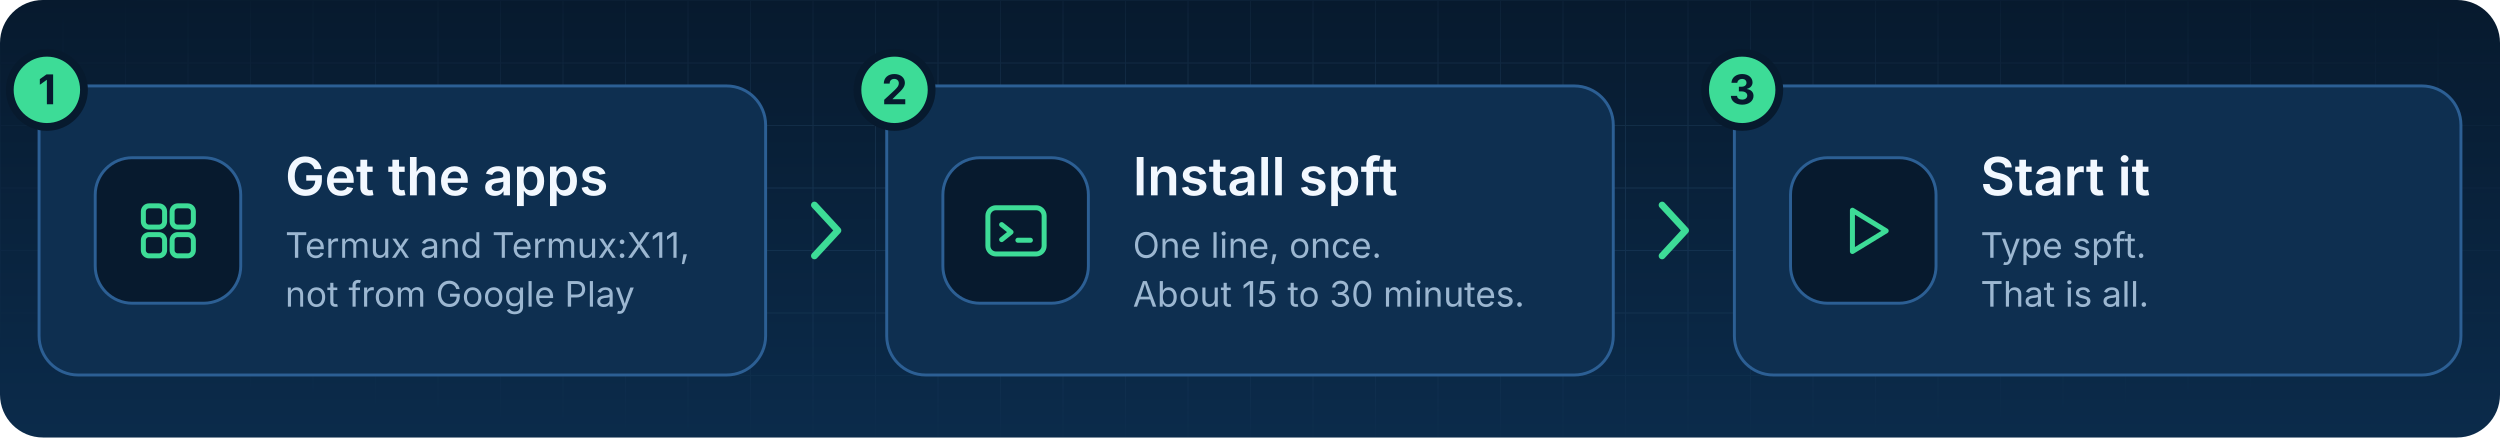
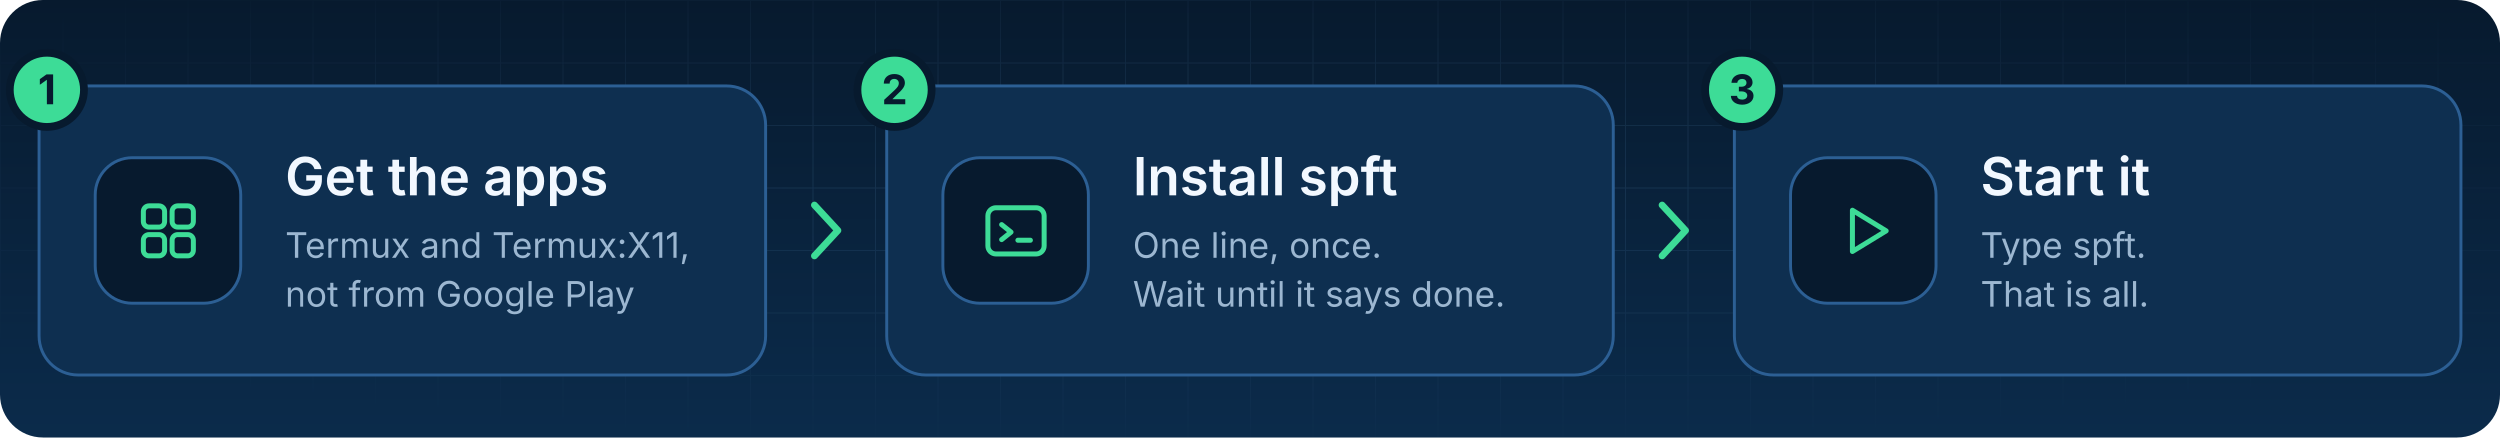
<svg xmlns="http://www.w3.org/2000/svg" width="1280" height="224" viewBox="0 0 1280 224" role="img" aria-labelledby="ttl">
  <defs>
    <pattern id="grid" width="32" height="32" patternUnits="userSpaceOnUse">
      <path d="M 32 0 H 0 V 32" fill="none" stroke="#6FA8DC" stroke-width="1" opacity=".16" />
    </pattern>
    <radialGradient id="fade" cx="50%" cy="42%" r="62%">
      <stop offset="0" stop-color="#fff" />
      <stop offset="1" stop-color="#fff" stop-opacity="0" />
    </radialGradient>
    <mask id="gridmask">
      <rect width="1280" height="224" fill="url(#fade)" />
    </mask>
    <linearGradient id="bg" x1="0" y1="0" x2="0" y2="1">
      <stop offset="0" stop-color="#071A2E" />
      <stop offset="1" stop-color="#0B2B4B" />
    </linearGradient>
    <clipPath id="card">
      <rect width="1280" height="224" rx="22" />
    </clipPath>
  </defs>
  <g clip-path="url(#card)">
    <rect width="1280" height="224" fill="url(#bg)" />
    <rect width="1280" height="224" fill="url(#grid)" mask="url(#gridmask)" />
    <rect x="20" y="44" width="372" height="148" rx="20" fill="#0E2F50" stroke="#2C5F94" stroke-width="1.5" />
    <g transform="translate(48 80)">
      <rect x=".75" y=".75" width="74.5" height="74.5" rx="19" fill="#071A2E" stroke="#2C5F94" stroke-width="1.5" />
      <g transform="translate(19 19) scale(1.6)" fill="none" stroke="#3DDC97" stroke-width="1.6" stroke-linecap="round" stroke-linejoin="round">
        <rect x="4" y="4" width="6.8" height="6.8" rx="1.8" />
        <rect x="13.2" y="4" width="6.8" height="6.8" rx="1.8" />
        <rect x="4" y="13.2" width="6.8" height="6.8" rx="1.8" />
        <rect x="13.2" y="13.2" width="6.8" height="6.8" rx="1.8" />
      </g>
    </g>
    <path d="M156.5 100.3C161.3 100.3 164.8 97.1 164.8 92.1V89.7H156.8V92.5H161.4C161.3 95.3 159.4 97.1 156.5 97.1C153.2 97.1 150.9 94.6 150.9 90.2C150.9 85.7 153.2 83.2 156.4 83.2C158.8 83.2 160.4 84.5 161 86.6H164.6C164 82.8 160.7 80.1 156.3 80.1C151.2 80.1 147.4 83.9 147.4 90.2C147.4 96.4 151 100.3 156.5 100.3Z M174.6 100.3C177.8 100.3 180.1 98.7 180.8 96.3L177.7 95.7C177.2 97 176.1 97.6 174.6 97.6C172.4 97.6 170.9 96.2 170.8 93.6H181.1V92.5C181.1 87.3 177.9 85.1 174.3 85.1C170.1 85.1 167.4 88.2 167.4 92.7C167.4 97.3 170.1 100.3 174.6 100.3ZM170.8 91.3C171 89.3 172.2 87.8 174.3 87.8C176.4 87.8 177.5 89.1 177.7 91.3Z M190.8 85.3H188V81.8H184.5V85.3H182.5V88H184.5V96.1C184.5 98.7 186.1 100.2 188.9 100.2C189.7 100.2 190.5 100.1 191.2 99.9L190.7 97.2C190.4 97.3 189.8 97.4 189.4 97.4C188.4 97.4 188 96.9 188 95.8V88H190.8Z M207.2 85.3H204.3V81.8H200.9V85.3H198.8V88H200.9V96.1C200.9 98.7 202.5 100.2 205.3 100.2C206 100.2 206.8 100.1 207.6 99.9L207 97.2C206.7 97.3 206.1 97.4 205.8 97.4C204.7 97.4 204.3 96.9 204.3 95.8V88H207.2Z M213.4 91.4C213.4 89.2 214.7 88 216.5 88C218.3 88 219.4 89.2 219.4 91.2V100H222.8V90.6C222.8 87.1 220.8 85.1 217.8 85.1C215.7 85.1 214.2 86.1 213.3 88V80.4H209.9V100H213.4Z M233 100.3C236.3 100.3 238.5 98.7 239.3 96.3L236.1 95.7C235.6 97 234.5 97.6 233 97.6C230.8 97.6 229.3 96.2 229.2 93.6H239.5V92.5C239.5 87.3 236.3 85.1 232.7 85.1C228.5 85.1 225.8 88.2 225.8 92.7C225.8 97.3 228.5 100.3 233 100.3ZM229.2 91.3C229.4 89.3 230.7 87.8 232.8 87.8C234.8 87.8 236 89.1 236.1 91.3Z M253.3 100.3C255.6 100.3 257 99.2 257.7 98H257.8V100H261.1V90.2C261.1 86.2 257.8 85.1 255.1 85.1C252.1 85.1 249.7 86.3 248.8 88.9L252 89.6C252.4 88.6 253.4 87.7 255.1 87.7C256.8 87.7 257.7 88.6 257.7 90V90.1C257.7 91.1 256.6 91.1 254 91.4C251.2 91.7 248.4 92.5 248.4 95.9C248.4 98.8 250.5 100.3 253.3 100.3ZM254.2 97.8C252.8 97.8 251.7 97.1 251.7 95.8C251.7 94.5 252.9 93.9 254.4 93.7C255.3 93.6 257.2 93.3 257.7 93V94.7C257.7 96.3 256.3 97.8 254.2 97.8Z M264.7 105.5H268.2V97.7H268.3C268.8 98.7 270 100.3 272.5 100.3C276 100.3 278.6 97.5 278.6 92.7C278.6 87.8 275.9 85.1 272.5 85.1C269.9 85.1 268.8 86.7 268.3 87.7H268.1V85.3H264.7ZM271.6 97.4C269.3 97.4 268.1 95.5 268.1 92.6C268.1 89.8 269.3 87.9 271.6 87.9C273.9 87.9 275.1 89.9 275.1 92.6C275.1 95.4 273.9 97.4 271.6 97.4Z M281.6 105.5H285V97.7H285.2C285.7 98.7 286.8 100.3 289.4 100.3C292.9 100.3 295.4 97.5 295.4 92.7C295.4 87.8 292.8 85.1 289.4 85.1C286.7 85.1 285.7 86.7 285.2 87.7H284.9V85.3H281.6ZM288.4 97.4C286.2 97.4 284.9 95.5 284.9 92.6C284.9 89.8 286.2 87.9 288.4 87.9C290.8 87.9 291.9 89.9 291.9 92.6C291.9 95.4 290.7 97.4 288.4 97.4Z M304 100.3C307.7 100.3 310.3 98.4 310.3 95.6C310.3 93.5 309 92.2 306.2 91.6L303.7 91.1C302.2 90.7 301.6 90.2 301.6 89.3C301.6 88.3 302.7 87.6 304.2 87.6C305.7 87.6 306.6 88.5 306.9 89.5L310 88.9C309.4 86.6 307.5 85.1 304.1 85.1C300.6 85.1 298.2 86.8 298.2 89.6C298.2 91.7 299.5 93.1 302.3 93.7L304.8 94.2C306.2 94.5 306.8 95.1 306.8 95.9C306.8 96.9 305.8 97.7 304.1 97.7C302.4 97.7 301.4 97 301 95.5L297.8 96.1C298.3 98.8 300.6 100.3 304 100.3Z" fill="#F2F8FF" />
    <path d="M146.9 120.4H151V132H152.7V120.4H156.8V118.9H146.9Z M161.7 132.2C163.7 132.2 165.2 131.2 165.7 129.7L164.1 129.3C163.8 130.3 162.9 130.8 161.7 130.8C160 130.8 158.8 129.7 158.7 127.6H165.8V127C165.8 123.3 163.6 122.1 161.5 122.1C158.9 122.1 157.1 124.2 157.1 127.2C157.1 130.2 158.9 132.2 161.7 132.2ZM158.7 126.3C158.8 124.8 159.9 123.5 161.5 123.5C163.2 123.5 164.1 124.6 164.2 126.3Z M168.1 132H169.7V125.8C169.7 124.5 170.7 123.6 172.1 123.6C172.6 123.6 173 123.6 173.1 123.7V122.1C172.9 122.1 172.5 122 172.3 122C171.1 122 170.1 122.7 169.7 123.7H169.6V122.2H168.1Z M175.2 132H176.7V125.8C176.7 124.2 177.8 123.4 178.9 123.4C180 123.4 180.9 124.2 180.9 125.3V132H182.4V125.6C182.4 124.3 183.2 123.4 184.6 123.4C185.6 123.4 186.6 124 186.6 125.4V132H188.1V125.4C188.1 123.1 186.8 122 185 122C183.6 122 182.4 122.8 182 124C181.6 122.8 180.7 122 179.5 122C178.3 122 177.2 122.6 176.7 124L176.7 122.2H175.2Z M194.3 132.1C195.5 132.1 196.6 131.6 197.3 130.2V132H198.8V122.2H197.2V128.1C197.2 129.7 196.1 130.7 194.7 130.7C193.4 130.7 192.5 129.8 192.5 128.3V122.2H190.9V128.4C190.9 130.9 192.3 132.1 194.3 132.1Z M200.7 132H202.6L204 129.8C204.5 129.1 204.8 128.5 205.1 128C205.4 128.5 205.7 129.1 206.2 129.8L207.6 132H209.4L206 127L209.3 122.2H207.5L206.2 124.1C205.8 124.8 205.5 125.4 205.1 126C204.8 125.4 204.5 124.8 204 124.1L202.8 122.2H200.9L204.2 127Z M219.2 132.2C220.9 132.2 221.8 131.4 222.1 130.7H222.2V132H223.8V125.5C223.8 122.5 221.4 122.1 220.1 122.1C218.6 122.1 216.9 122.6 216.1 124.4L217.7 124.9C218 124.2 218.7 123.4 220.1 123.4C221.5 123.4 222.2 124.1 222.2 125.4V125.4C222.2 126.1 221.4 126.1 219.7 126.3C217.9 126.5 215.9 127 215.9 129.2C215.9 131.1 217.3 132.2 219.2 132.2ZM219.5 130.8C218.3 130.8 217.4 130.3 217.4 129.3C217.4 128.2 218.5 127.8 219.6 127.6C220.2 127.6 221.9 127.4 222.2 127.1V128.4C222.2 129.7 221.2 130.8 219.5 130.8Z M228.1 126.1C228.1 124.4 229.2 123.5 230.6 123.5C232 123.5 232.8 124.4 232.8 125.9V132H234.4V125.8C234.4 123.3 233.1 122.1 231.1 122.1C229.8 122.1 228.7 122.6 228.1 124L228.1 122.2H226.6V132H228.1Z M240.9 132.2C242.8 132.2 243.4 131 243.7 130.5H243.9V132H245.4V118.9H243.9V123.7H243.7C243.4 123.2 242.8 122.1 240.9 122.1C238.4 122.1 236.7 124 236.7 127.1C236.7 130.2 238.4 132.2 240.9 132.2ZM241.1 130.8C239.3 130.8 238.3 129.2 238.3 127.1C238.3 125.1 239.3 123.5 241.1 123.5C242.9 123.5 243.9 124.9 243.9 127.1C243.9 129.3 242.9 130.8 241.1 130.8Z M252.8 120.4H256.9V132H258.5V120.4H262.6V118.9H252.8Z M267.6 132.2C269.6 132.2 271.1 131.2 271.6 129.7L270 129.3C269.7 130.3 268.8 130.8 267.6 130.8C265.9 130.8 264.7 129.7 264.6 127.6H271.7V127C271.7 123.3 269.5 122.1 267.4 122.1C264.8 122.1 263 124.2 263 127.2C263 130.2 264.8 132.2 267.6 132.2ZM264.6 126.3C264.7 124.8 265.8 123.5 267.4 123.5C269.1 123.5 270 124.6 270.1 126.3Z M274 132H275.6V125.8C275.6 124.5 276.6 123.6 278 123.6C278.4 123.6 278.9 123.6 279 123.7V122.1C278.8 122.1 278.4 122 278.2 122C277 122 276 122.7 275.6 123.7H275.5V122.2H274Z M281 132H282.6V125.8C282.6 124.2 283.7 123.4 284.8 123.4C285.9 123.4 286.7 124.2 286.7 125.3V132H288.3V125.6C288.3 124.3 289.1 123.4 290.5 123.4C291.5 123.4 292.4 124 292.4 125.4V132H294V125.4C294 123.1 292.6 122 290.9 122C289.5 122 288.3 122.8 287.8 124C287.5 122.8 286.6 122 285.3 122C284.2 122 283.1 122.6 282.6 124L282.6 122.2H281Z M300.1 132.1C301.4 132.1 302.5 131.6 303.1 130.2V132H304.7V122.2H303.1V128.1C303.1 129.7 302 130.7 300.6 130.7C299.2 130.7 298.4 129.8 298.4 128.3V122.2H296.8V128.4C296.8 130.9 298.2 132.1 300.1 132.1Z M306.6 132H308.5L309.9 129.8C310.4 129.1 310.7 128.5 311 128C311.3 128.5 311.6 129.1 312 129.8L313.5 132H315.3L311.9 127L315.2 122.2H313.4L312.1 124.1C311.6 124.8 311.3 125.4 311 126C310.7 125.4 310.4 124.8 309.9 124.1L308.7 122.2H306.8L310.1 127Z M318.5 132.1C319.1 132.1 319.7 131.6 319.7 130.9C319.7 130.3 319.1 129.7 318.5 129.7C317.8 129.7 317.3 130.3 317.3 130.9C317.3 131.6 317.8 132.1 318.5 132.1ZM318.5 125C319.1 125 319.7 124.5 319.7 123.8C319.7 123.2 319.1 122.6 318.5 122.6C317.8 122.6 317.3 123.2 317.3 123.8C317.3 124.5 317.8 125 318.5 125Z M321.6 132H323.5L325.8 128.7C326.5 127.7 326.8 127.2 327.2 126.4C327.7 127.2 328 127.7 328.6 128.7L330.9 132H332.9L328.2 125.2L332.6 118.9H330.7L328.8 121.7C328 122.8 327.7 123.3 327.2 124.2C326.8 123.3 326.5 122.8 325.7 121.7L323.8 118.9H321.9L326.3 125.3Z M339.1 118.9H337L334.2 121V122.8L337.4 120.5H337.5V132H339.1Z M346.4 118.9H344.4L341.5 121V122.8L344.7 120.5H344.8V132H346.4Z M349.1 135.2H350.3L351.7 130.2H349.9Z" fill="#9CB7D1" />
    <path d="M149 151.1C149 149.4 150 148.5 151.4 148.5C152.8 148.5 153.7 149.4 153.7 150.9V157H155.2V150.8C155.2 148.3 153.9 147.1 151.9 147.1C150.6 147.1 149.6 147.6 148.9 149L148.9 147.2H147.4V157H149Z M162 157.2C164.7 157.2 166.5 155.2 166.5 152.1C166.5 149.1 164.7 147.1 162 147.1C159.4 147.1 157.5 149.1 157.5 152.1C157.5 155.2 159.4 157.2 162 157.2ZM162 155.8C160.1 155.8 159.2 154.1 159.2 152.1C159.2 150.2 160.1 148.5 162 148.5C164 148.5 164.9 150.2 164.9 152.1C164.9 154.1 164 155.8 162 155.8Z M172.7 147.2H170.7V144.8H169.1V147.2H167.6V148.5H169.1V154.6C169.1 156.2 170.1 157.1 171.8 157.1C172.2 157.1 172.6 157.1 173 156.9L172.6 155.6C172.4 155.7 172 155.7 171.8 155.7C171 155.7 170.7 155.3 170.7 154.5V148.5H172.7Z M184.3 147.2H182.1V146.2C182.1 145.3 182.5 144.8 183.5 144.8C183.9 144.8 184.2 144.9 184.3 144.9L184.8 143.6C184.5 143.4 184 143.3 183.3 143.3C181.9 143.3 180.5 144.2 180.5 145.9V147.2H178.6V148.5H180.5V157H182.1V148.5H184.3Z M186.4 157H188V150.8C188 149.5 189 148.6 190.5 148.6C190.9 148.6 191.3 148.6 191.4 148.7V147.1C191.2 147.1 190.8 147 190.6 147C189.4 147 188.4 147.7 188.1 148.7H188V147.2H186.4Z M196.9 157.2C199.6 157.2 201.4 155.2 201.4 152.1C201.4 149.1 199.6 147.1 196.9 147.1C194.2 147.1 192.4 149.1 192.4 152.1C192.4 155.2 194.2 157.2 196.9 157.2ZM196.9 155.8C194.9 155.8 194 154.1 194 152.1C194 150.2 194.9 148.5 196.9 148.5C198.9 148.5 199.8 150.2 199.8 152.1C199.8 154.1 198.9 155.8 196.9 155.8Z M203.7 157H205.3V150.8C205.3 149.2 206.3 148.4 207.5 148.4C208.6 148.4 209.4 149.2 209.4 150.3V157H211V150.6C211 149.3 211.8 148.4 213.1 148.4C214.2 148.4 215.1 149 215.1 150.4V157H216.7V150.4C216.7 148.1 215.3 147 213.6 147C212.2 147 211 147.8 210.5 149C210.2 147.8 209.3 147 208 147C206.8 147 205.7 147.6 205.2 149L205.2 147.2H203.7Z M230.1 157.2C233.2 157.2 235.4 155.1 235.4 151.8V150.4H230.4V151.9H233.8C233.8 154.2 232.3 155.6 230.1 155.6C227.7 155.6 225.8 153.8 225.8 150.5C225.8 147.1 227.7 145.3 230 145.3C231.8 145.3 233.1 146.3 233.6 148H235.3C234.9 145.5 232.7 143.7 230 143.7C226.6 143.7 224.2 146.3 224.2 150.5C224.2 154.6 226.6 157.2 230.1 157.2Z M242 157.2C244.6 157.2 246.5 155.2 246.5 152.1C246.5 149.1 244.6 147.1 242 147.1C239.3 147.1 237.5 149.1 237.5 152.1C237.5 155.2 239.3 157.2 242 157.2ZM242 155.8C240 155.8 239.1 154.1 239.1 152.1C239.1 150.2 240 148.5 242 148.5C243.9 148.5 244.9 150.2 244.9 152.1C244.9 154.1 243.9 155.8 242 155.8Z M252.8 157.2C255.4 157.2 257.2 155.2 257.2 152.1C257.2 149.1 255.4 147.1 252.8 147.1C250.1 147.1 248.3 149.1 248.3 152.1C248.3 155.2 250.1 157.2 252.8 157.2ZM252.8 155.8C250.8 155.8 249.9 154.1 249.9 152.1C249.9 150.2 250.8 148.5 252.8 148.5C254.7 148.5 255.6 150.2 255.6 152.1C255.6 154.1 254.7 155.8 252.8 155.8Z M263.5 160.9C265.9 160.9 267.8 159.8 267.8 157.3V147.2H266.3V148.7H266.1C265.8 148.2 265.2 147.1 263.3 147.1C260.8 147.1 259.1 149 259.1 152C259.1 155.1 260.9 156.8 263.2 156.8C265.1 156.8 265.7 155.8 266.1 155.2H266.2V157.2C266.2 158.8 265.1 159.5 263.5 159.5C261.8 159.5 261.2 158.6 260.8 158.1L259.5 158.9C260.1 160 261.3 160.9 263.5 160.9ZM263.5 155.4C261.6 155.4 260.7 154 260.7 152C260.7 150 261.6 148.5 263.5 148.5C265.3 148.5 266.2 149.9 266.2 152C266.2 154.2 265.3 155.4 263.5 155.4Z M272.2 143.9H270.6V157H272.2Z M279.1 157.2C281.1 157.2 282.6 156.2 283 154.7L281.5 154.3C281.1 155.3 280.2 155.8 279.1 155.8C277.3 155.8 276.1 154.7 276.1 152.6H283.2V152C283.2 148.3 281 147.1 278.9 147.1C276.2 147.1 274.5 149.2 274.5 152.2C274.5 155.2 276.2 157.2 279.1 157.2ZM276.1 151.3C276.2 149.8 277.2 148.5 278.9 148.5C280.5 148.5 281.4 149.6 281.6 151.3Z M290.7 157H292.4V152.3H295.2C298.2 152.3 299.6 150.4 299.6 148.1C299.6 145.7 298.2 143.9 295.2 143.9H290.7ZM292.4 150.8V145.4H295.1C297.2 145.4 298 146.5 298 148.1C298 149.6 297.2 150.8 295.1 150.8Z M303.6 143.9H302V157H303.6Z M309.1 157.2C310.8 157.2 311.7 156.4 312 155.7H312.1V157H313.7V150.5C313.7 147.5 311.3 147.1 310 147.1C308.5 147.1 306.8 147.6 306 149.4L307.6 149.9C307.9 149.2 308.6 148.4 310 148.4C311.4 148.4 312.1 149.1 312.1 150.4V150.4C312.1 151.1 311.3 151.1 309.6 151.3C307.8 151.5 305.8 152 305.8 154.2C305.8 156.1 307.2 157.2 309.1 157.2ZM309.4 155.8C308.2 155.8 307.3 155.3 307.3 154.3C307.3 153.2 308.4 152.8 309.5 152.6C310.1 152.6 311.8 152.4 312.1 152.1V153.4C312.1 154.7 311.1 155.8 309.4 155.8Z M316 160.6C316.2 160.6 316.6 160.7 317.2 160.7C318.6 160.7 319.5 160 320.1 158.5L324.5 147.2H322.7L320.6 153C320.3 153.9 320.1 154.7 319.9 155.5C319.6 154.7 319.4 153.9 319.1 153L317 147.2H315.3L319 157.1L318.8 157.9C318.3 159.3 317.6 159.5 316.6 159.2L316.4 159.2Z" fill="#9CB7D1" />
    <circle cx="24" cy="46" r="19" fill="#3DDC97" stroke="#071A2E" stroke-width="4" />
    <path d="M27.2 38.1H23.8L20.4 40.5V43.4L23.9 40.9H24V53.4H27.2Z" fill="#071A2E" />
    <path d="M 417 105 l 12 13 l -12 13" fill="none" stroke="#3DDC97" stroke-width="3.5" stroke-linecap="round" stroke-linejoin="round" />
    <rect x="454" y="44" width="372" height="148" rx="20" fill="#0E2F50" stroke="#2C5F94" stroke-width="1.5" />
    <g transform="translate(482 80)">
      <rect x=".75" y=".75" width="74.5" height="74.5" rx="19" fill="#071A2E" stroke="#2C5F94" stroke-width="1.5" />
      <g transform="translate(19 19) scale(1.6)" fill="none" stroke="#3DDC97" stroke-width="1.6" stroke-linecap="round" stroke-linejoin="round">
        <rect x="3" y="4.6" width="18" height="14.8" rx="2.6" />
        <path d="m7.4 10 3 2.4-3 2.4M12.6 15h4" />
      </g>
    </g>
    <path d="M585.5 80.4H582V100H585.5Z M592.7 91.4C592.7 89.2 594 88 595.9 88C597.7 88 598.7 89.2 598.7 91.2V100H602.2V90.6C602.2 87.1 600.2 85.1 597.1 85.1C595 85.1 593.4 86.1 592.6 88.2L592.5 85.3H589.3V100H592.7Z M611.4 100.3C615.1 100.3 617.7 98.4 617.7 95.6C617.7 93.5 616.4 92.2 613.6 91.6L611.1 91.1C609.6 90.7 609 90.2 609 89.3C609 88.3 610.1 87.6 611.5 87.6C613.1 87.6 614 88.5 614.3 89.5L617.4 88.9C616.8 86.6 614.8 85.1 611.5 85.1C608 85.1 605.6 86.8 605.6 89.6C605.6 91.7 606.9 93.1 609.7 93.7L612.2 94.2C613.6 94.5 614.2 95.1 614.2 95.9C614.2 96.9 613.1 97.7 611.5 97.7C609.8 97.7 608.8 97 608.4 95.5L605.2 96.1C605.7 98.8 608 100.3 611.4 100.3Z M627.5 85.3H624.6V81.8H621.2V85.3H619.1V88H621.2V96.1C621.2 98.7 622.8 100.2 625.6 100.2C626.3 100.2 627.1 100.1 627.9 99.9L627.3 97.2C627 97.3 626.4 97.4 626.1 97.4C625 97.4 624.6 96.9 624.6 95.8V88H627.5Z M634.4 100.3C636.7 100.3 638.1 99.2 638.8 98H638.9V100H642.2V90.2C642.2 86.2 638.9 85.1 636.2 85.1C633.2 85.1 630.8 86.3 629.9 88.9L633.1 89.6C633.4 88.6 634.5 87.7 636.2 87.7C637.8 87.7 638.7 88.6 638.7 90V90.1C638.7 91.1 637.7 91.1 635.1 91.4C632.3 91.7 629.5 92.5 629.5 95.9C629.5 98.8 631.6 100.3 634.4 100.3ZM635.3 97.8C633.9 97.8 632.8 97.1 632.8 95.8C632.8 94.5 634 93.9 635.5 93.7C636.4 93.6 638.3 93.3 638.8 93V94.7C638.8 96.3 637.4 97.8 635.3 97.8Z M649.2 80.4H645.8V100H649.2Z M656.3 80.4H652.9V100H656.3Z M672.3 100.3C676 100.3 678.7 98.4 678.7 95.6C678.7 93.5 677.3 92.2 674.5 91.6L672 91.1C670.5 90.7 669.9 90.2 669.9 89.3C669.9 88.3 671 87.6 672.5 87.6C674.1 87.6 674.9 88.5 675.3 89.5L678.3 88.9C677.7 86.6 675.8 85.1 672.4 85.1C668.9 85.1 666.5 86.8 666.5 89.6C666.5 91.7 667.9 93.1 670.6 93.7L673.2 94.2C674.5 94.5 675.1 95.1 675.1 95.9C675.1 96.9 674.1 97.7 672.4 97.7C670.7 97.7 669.7 97 669.3 95.5L666.1 96.1C666.6 98.8 668.9 100.3 672.3 100.3Z M681.6 105.5H685V97.7H685.2C685.7 98.7 686.8 100.3 689.4 100.3C692.9 100.3 695.4 97.5 695.4 92.7C695.4 87.8 692.8 85.1 689.4 85.1C686.7 85.1 685.7 86.7 685.2 87.7H684.9V85.3H681.6ZM688.4 97.4C686.2 97.4 684.9 95.5 684.9 92.6C684.9 89.8 686.2 87.9 688.4 87.9C690.8 87.9 691.9 89.9 691.9 92.6C691.9 95.4 690.7 97.4 688.4 97.4Z M706.2 85.3H703V84.1C703 83 703.5 82.3 704.8 82.3C705.3 82.3 705.8 82.4 706.1 82.5L706.8 79.8C706.3 79.7 705.4 79.4 704.1 79.4C701.6 79.4 699.6 80.9 699.6 83.9V85.3H696.9V88H699.6V100H703V88H706.2Z M714.7 85.3H711.9V81.8H708.4V85.3H706.4V88H708.4V96.1C708.4 98.7 710 100.2 712.8 100.2C713.6 100.2 714.4 100.1 715.1 99.9L714.6 97.2C714.3 97.3 713.7 97.4 713.3 97.4C712.3 97.4 711.9 96.9 711.9 95.8V88H714.7Z" fill="#F2F8FF" />
    <path d="M586.9 132.2C590.2 132.2 592.7 129.6 592.7 125.5C592.7 121.3 590.2 118.7 586.9 118.7C583.5 118.7 581.1 121.3 581.1 125.5C581.1 129.6 583.5 132.2 586.9 132.2ZM586.9 130.6C584.5 130.6 582.7 128.8 582.7 125.5C582.7 122.1 584.5 120.3 586.9 120.3C589.2 120.3 591.1 122.1 591.1 125.5C591.1 128.8 589.2 130.6 586.9 130.6Z M596.7 126.1C596.7 124.4 597.8 123.5 599.2 123.5C600.6 123.5 601.4 124.4 601.4 125.9V132H603V125.8C603 123.3 601.7 122.1 599.7 122.1C598.4 122.1 597.3 122.6 596.7 124L596.7 122.2H595.2V132H596.7Z M609.9 132.2C611.9 132.2 613.4 131.2 613.9 129.7L612.3 129.3C612 130.3 611.1 130.8 609.9 130.8C608.2 130.8 607 129.7 606.9 127.6H614V127C614 123.3 611.8 122.1 609.7 122.1C607.1 122.1 605.3 124.2 605.3 127.2C605.3 130.2 607.1 132.2 609.9 132.2ZM606.9 126.3C607 124.8 608 123.5 609.7 123.5C611.4 123.5 612.3 124.6 612.4 126.3Z M622.9 118.9H621.3V132H622.9Z M625.7 132H627.3V122.2H625.7ZM626.5 120.6C627.1 120.6 627.6 120.1 627.6 119.5C627.6 118.9 627.1 118.5 626.5 118.5C625.9 118.5 625.4 118.9 625.4 119.5C625.4 120.1 625.9 120.6 626.5 120.6Z M631.6 126.1C631.6 124.4 632.7 123.5 634.1 123.5C635.5 123.5 636.3 124.4 636.3 125.9V132H637.9V125.8C637.9 123.3 636.6 122.1 634.6 122.1C633.3 122.1 632.2 122.6 631.6 124L631.6 122.2H630.1V132H631.6Z M644.8 132.2C646.8 132.2 648.3 131.2 648.8 129.7L647.2 129.3C646.9 130.3 646 130.8 644.8 130.8C643.1 130.8 641.9 129.7 641.8 127.6H648.9V127C648.9 123.3 646.7 122.1 644.6 122.1C642 122.1 640.2 124.2 640.2 127.2C640.2 130.2 642 132.2 644.8 132.2ZM641.8 126.3C641.9 124.8 643 123.5 644.6 123.5C646.3 123.5 647.2 124.6 647.3 126.3Z M650.9 135.2H652.1L653.5 130.2H651.7Z M665.4 132.2C668.1 132.2 669.9 130.2 669.9 127.1C669.9 124.1 668.1 122.1 665.4 122.1C662.8 122.1 661 124.1 661 127.1C661 130.2 662.8 132.2 665.4 132.2ZM665.4 130.8C663.5 130.8 662.6 129.1 662.6 127.1C662.6 125.2 663.5 123.5 665.4 123.5C667.4 123.5 668.3 125.2 668.3 127.1C668.3 129.1 667.4 130.8 665.4 130.8Z M673.8 126.1C673.8 124.4 674.9 123.5 676.3 123.5C677.7 123.5 678.5 124.4 678.5 125.9V132H680.1V125.8C680.1 123.3 678.8 122.1 676.8 122.1C675.4 122.1 674.4 122.6 673.8 124L673.8 122.2H672.2V132H673.8Z M686.9 132.2C688.8 132.2 690.4 131.2 690.9 129.4L689.4 129C689.1 130 688.2 130.8 686.9 130.8C684.9 130.8 684 129.1 684 127.1C684 125.2 684.9 123.5 686.9 123.5C688.2 123.5 689 124.2 689.3 125.2L690.8 124.8C690.3 123.1 688.8 122.1 686.9 122.1C684.2 122.1 682.4 124.1 682.4 127.1C682.4 130.2 684.2 132.2 686.9 132.2Z M697.3 132.2C699.3 132.2 700.8 131.2 701.2 129.7L699.7 129.3C699.3 130.3 698.5 130.8 697.3 130.8C695.5 130.8 694.4 129.7 694.3 127.6H701.4V127C701.4 123.3 699.2 122.1 697.1 122.1C694.4 122.1 692.7 124.2 692.7 127.2C692.7 130.2 694.4 132.2 697.3 132.2ZM694.3 126.3C694.4 124.8 695.4 123.5 697.1 123.5C698.7 123.5 699.6 124.6 699.8 126.3Z M704.8 132.1C705.5 132.1 706 131.6 706 130.9C706 130.3 705.5 129.7 704.8 129.7C704.2 129.7 703.7 130.3 703.7 130.9C703.7 131.6 704.2 132.1 704.8 132.1Z" fill="#9CB7D1" />
-     <path d="M580.5 157H582.2L583.5 153.3H588.9L590.2 157H592L587.1 143.9H585.2ZM584 151.9 584.9 149.2C585.2 148.4 585.6 147.2 586.2 145.2C586.7 147.1 587.1 148.4 587.4 149.2L588.4 151.9Z M598.4 157.2C600.8 157.2 602.5 155.2 602.5 152.1C602.5 149 600.8 147.1 598.4 147.1C596.4 147.1 595.8 148.2 595.5 148.7H595.4V143.9H593.8V157H595.3V155.5H595.5C595.8 156 596.5 157.2 598.4 157.2ZM598.1 155.8C596.3 155.8 595.4 154.3 595.4 152.1C595.4 149.9 596.3 148.5 598.1 148.5C600 148.5 600.9 150.1 600.9 152.1C600.9 154.2 600 155.8 598.1 155.8Z M608.8 157.2C611.5 157.2 613.3 155.2 613.3 152.1C613.3 149.1 611.5 147.1 608.8 147.1C606.2 147.1 604.4 149.1 604.4 152.1C604.4 155.2 606.2 157.2 608.8 157.2ZM608.8 155.8C606.9 155.8 606 154.1 606 152.1C606 150.2 606.9 148.5 608.8 148.5C610.8 148.5 611.7 150.2 611.7 152.1C611.7 154.1 610.8 155.8 608.8 155.8Z M619 157.1C620.2 157.1 621.3 156.6 622 155.2V157H623.5V147.2H621.9V153.1C621.9 154.7 620.8 155.7 619.4 155.7C618.1 155.7 617.2 154.8 617.2 153.3V147.2H615.6V153.4C615.6 155.9 617 157.1 619 157.1Z M630.1 147.2H628.1V144.8H626.5V147.2H625.1V148.5H626.5V154.6C626.5 156.2 627.5 157.1 629.2 157.1C629.6 157.1 630.1 157.1 630.4 156.9L630.1 155.6C629.8 155.7 629.5 155.7 629.3 155.7C628.4 155.7 628.1 155.3 628.1 154.5V148.5H630.1Z M641.6 143.9H639.5L636.7 146V147.8L639.8 145.5H639.9V157H641.6Z M648.7 157.2C651.2 157.2 653 155.3 653 152.8C653 150.3 651.3 148.4 648.9 148.4C647.9 148.4 647.1 148.7 646.5 149.2H646.5L646.9 145.4H652.4V143.9H645.5L644.7 150.4L646.3 150.6C646.8 150.2 647.7 149.9 648.5 149.9C650.2 149.9 651.4 151.2 651.4 152.8C651.4 154.5 650.2 155.7 648.7 155.7C647.3 155.7 646.3 154.9 646.2 153.7H644.5C644.6 155.7 646.3 157.2 648.7 157.2Z M664.4 147.2H662.4V144.8H660.8V147.2H659.3V148.5H660.8V154.6C660.8 156.2 661.8 157.1 663.5 157.1C663.9 157.1 664.4 157.1 664.7 156.9L664.4 155.6C664.1 155.7 663.8 155.7 663.5 155.7C662.7 155.7 662.4 155.3 662.4 154.5V148.5H664.4Z M670.3 157.2C672.9 157.2 674.7 155.2 674.7 152.1C674.7 149.1 672.9 147.1 670.3 147.1C667.6 147.1 665.8 149.1 665.8 152.1C665.8 155.2 667.6 157.2 670.3 157.2ZM670.3 155.8C668.3 155.8 667.4 154.1 667.4 152.1C667.4 150.2 668.3 148.5 670.3 148.5C672.2 148.5 673.1 150.2 673.1 152.1C673.1 154.1 672.2 155.8 670.3 155.8Z M686.3 157.2C688.9 157.2 690.8 155.6 690.8 153.4C690.8 151.8 689.8 150.6 688.1 150.3V150.2C689.5 149.8 690.3 148.7 690.3 147.2C690.3 145.4 688.8 143.7 686.4 143.7C684.1 143.7 682.2 145.1 682.1 147.2H683.7C683.8 145.9 685 145.2 686.3 145.2C687.7 145.2 688.7 146 688.7 147.3C688.7 148.7 687.6 149.6 686.1 149.6H685V151H686.1C688 151 689.1 152 689.1 153.4C689.1 154.8 687.9 155.7 686.3 155.7C684.8 155.7 683.6 154.9 683.5 153.7H681.8C681.9 155.8 683.7 157.2 686.3 157.2Z M697.5 157.2C700.4 157.2 702.1 154.7 702.1 150.5C702.1 146.2 700.4 143.7 697.5 143.7C694.6 143.7 692.9 146.2 692.9 150.5C692.9 154.7 694.6 157.2 697.5 157.2ZM697.5 155.7C695.6 155.7 694.5 153.8 694.5 150.5C694.5 147.1 695.6 145.2 697.5 145.2C699.4 145.2 700.5 147.1 700.5 150.5C700.5 153.8 699.4 155.7 697.5 155.7Z M709.6 157H711.2V150.8C711.2 149.2 712.3 148.4 713.4 148.4C714.5 148.4 715.4 149.2 715.4 150.3V157H716.9V150.6C716.9 149.3 717.7 148.4 719.1 148.4C720.1 148.4 721 149 721 150.4V157H722.6V150.4C722.6 148.1 721.2 147 719.5 147C718.1 147 716.9 147.8 716.5 149C716.1 147.8 715.2 147 713.9 147C712.8 147 711.7 147.6 711.2 149L711.2 147.2H709.6Z M725.4 157H727V147.2H725.4ZM726.2 145.6C726.8 145.6 727.3 145.1 727.3 144.5C727.3 143.9 726.8 143.5 726.2 143.5C725.6 143.5 725.1 143.9 725.1 144.5C725.1 145.1 725.6 145.6 726.2 145.6Z M731.4 151.1C731.4 149.4 732.4 148.5 733.8 148.5C735.2 148.5 736 149.4 736 150.9V157H737.6V150.8C737.6 148.3 736.3 147.1 734.3 147.1C733 147.1 731.9 147.6 731.3 149L731.3 147.2H729.8V157H731.4Z M743.7 157.1C745 157.1 746.1 156.6 746.7 155.2V157H748.3V147.2H746.7V153.1C746.7 154.7 745.6 155.7 744.2 155.7C742.8 155.7 742 154.8 742 153.3V147.2H740.4V153.4C740.4 155.9 741.8 157.1 743.7 157.1Z M754.9 147.2H752.9V144.8H751.3V147.2H749.8V148.5H751.3V154.6C751.3 156.2 752.3 157.1 754 157.1C754.4 157.1 754.9 157.1 755.2 156.9L754.9 155.6C754.6 155.7 754.3 155.7 754.1 155.7C753.2 155.7 752.9 155.3 752.9 154.5V148.5H754.9Z M760.9 157.2C762.9 157.2 764.4 156.2 764.8 154.7L763.3 154.3C762.9 155.3 762.1 155.8 760.9 155.8C759.2 155.8 758 154.7 757.9 152.6H765V152C765 148.3 762.8 147.1 760.7 147.1C758 147.1 756.3 149.2 756.3 152.2C756.3 155.2 758 157.2 760.9 157.2ZM757.9 151.3C758 149.8 759 148.5 760.7 148.5C762.3 148.5 763.2 149.6 763.4 151.3Z M770.6 157.2C772.9 157.2 774.5 156 774.5 154.2C774.5 152.9 773.6 152 771.9 151.6L770.4 151.2C769.2 151 768.7 150.5 768.7 149.8C768.7 149 769.6 148.4 770.8 148.4C772 148.4 772.6 149.1 772.9 149.8L774.3 149.4C773.8 148 772.8 147.1 770.8 147.1C768.7 147.1 767.1 148.2 767.1 149.9C767.1 151.3 768 152.2 769.8 152.6L771.4 153C772.4 153.2 772.8 153.7 772.8 154.3C772.8 155.1 772 155.8 770.6 155.8C769.4 155.8 768.6 155.3 768.3 154.3L766.8 154.6C767.2 156.3 768.6 157.2 770.6 157.2Z M778 157.1C778.6 157.1 779.2 156.6 779.2 155.9C779.2 155.3 778.6 154.7 778 154.7C777.3 154.7 776.8 155.3 776.8 155.9C776.8 156.6 777.3 157.1 778 157.1Z" fill="#9CB7D1" />
+     <path d="M584 157H586L588.2 148.7C588.5 147.8 588.7 146.9 588.9 145.8C589.1 146.9 589.3 147.9 589.5 148.7L591.8 157H593.7L597.3 143.9H595.6L593.5 151.9C593.2 153 592.9 154.2 592.7 155.4C592.5 154.2 592.2 153 591.9 151.9L589.8 143.9H587.9L585.8 151.9C585.5 153.1 585.2 154.2 585 155.4C584.8 154.2 584.5 153.1 584.2 151.9L582.2 143.9H580.5Z M601 157.2C602.6 157.2 603.5 156.4 603.9 155.7H604V157H605.5V150.5C605.5 147.5 603.2 147.1 601.9 147.1C600.3 147.1 598.7 147.6 597.9 149.4L599.4 149.9C599.7 149.2 600.5 148.4 601.9 148.4C603.3 148.4 604 149.1 604 150.4V150.4C604 151.1 603.2 151.1 601.4 151.3C599.6 151.5 597.6 152 597.6 154.2C597.6 156.1 599.1 157.2 601 157.2ZM601.2 155.8C600.1 155.8 599.2 155.3 599.2 154.3C599.2 153.2 600.2 152.8 601.4 152.6C602 152.6 603.7 152.4 604 152.1V153.4C604 154.7 603 155.8 601.2 155.8Z M608.3 157H609.9V147.2H608.3ZM609.1 145.6C609.7 145.6 610.2 145.1 610.2 144.5C610.2 143.9 609.7 143.5 609.1 143.5C608.5 143.5 608 143.9 608 144.5C608 145.1 608.5 145.6 609.1 145.6Z M616.5 147.2H614.5V144.8H612.9V147.2H611.5V148.5H612.9V154.6C612.9 156.2 613.9 157.1 615.6 157.1C616 157.1 616.5 157.1 616.8 156.9L616.5 155.6C616.2 155.7 615.9 155.7 615.7 155.7C614.8 155.7 614.5 155.3 614.5 154.5V148.5H616.5Z M627 157.1C628.3 157.1 629.3 156.6 630 155.2V157H631.5V147.2H629.9V153.1C629.9 154.7 628.8 155.7 627.4 155.7C626.1 155.7 625.2 154.8 625.2 153.3V147.2H623.6V153.4C623.6 155.9 625 157.1 627 157.1Z M635.9 151.1C635.9 149.4 636.9 148.5 638.3 148.5C639.7 148.5 640.5 149.4 640.5 150.9V157H642.1V150.8C642.1 148.3 640.8 147.1 638.8 147.1C637.5 147.1 636.4 147.6 635.8 149L635.8 147.2H634.3V157H635.9Z M648.8 147.2H646.8V144.8H645.2V147.2H643.7V148.5H645.2V154.6C645.2 156.2 646.2 157.1 647.9 157.1C648.3 157.1 648.7 157.1 649 156.9L648.7 155.6C648.5 155.7 648.1 155.7 647.9 155.7C647.1 155.7 646.8 155.3 646.8 154.5V148.5H648.8Z M650.8 157H652.4V147.2H650.8ZM651.6 145.6C652.2 145.6 652.7 145.1 652.7 144.5C652.7 143.9 652.2 143.5 651.6 143.5C651 143.5 650.5 143.9 650.5 144.5C650.5 145.1 651 145.6 651.6 145.6Z M656.7 143.9H655.2V157H656.7Z M664.6 157H666.2V147.2H664.6ZM665.4 145.6C666 145.6 666.5 145.1 666.5 144.5C666.5 143.9 666 143.5 665.4 143.5C664.8 143.5 664.3 143.9 664.3 144.5C664.3 145.1 664.8 145.6 665.4 145.6Z M672.8 147.2H670.8V144.8H669.2V147.2H667.7V148.5H669.2V154.6C669.2 156.2 670.2 157.1 671.9 157.1C672.3 157.1 672.8 157.1 673.1 156.9L672.8 155.6C672.5 155.7 672.1 155.7 671.9 155.7C671.1 155.7 670.8 155.3 670.8 154.5V148.5H672.8Z M683.2 157.2C685.5 157.2 687.1 156 687.1 154.2C687.1 152.9 686.3 152 684.5 151.6L683 151.2C681.8 151 681.3 150.5 681.3 149.8C681.3 149 682.2 148.4 683.4 148.4C684.7 148.4 685.2 149.1 685.5 149.8L686.9 149.4C686.5 148 685.4 147.1 683.4 147.1C681.3 147.1 679.7 148.2 679.7 149.9C679.7 151.3 680.6 152.2 682.4 152.6L684 153C685 153.2 685.5 153.7 685.5 154.3C685.5 155.1 684.6 155.8 683.2 155.8C682 155.8 681.2 155.3 681 154.3L679.4 154.6C679.8 156.3 681.2 157.2 683.2 157.2Z M692.1 157.2C693.8 157.2 694.7 156.4 695.1 155.7H695.2V157H696.7V150.5C696.7 147.5 694.4 147.1 693 147.1C691.5 147.1 689.8 147.6 689.1 149.4L690.6 149.9C690.9 149.2 691.7 148.4 693.1 148.4C694.4 148.4 695.1 149.1 695.1 150.4V150.4C695.1 151.1 694.4 151.1 692.6 151.3C690.8 151.5 688.8 152 688.8 154.2C688.8 156.1 690.3 157.2 692.1 157.2ZM692.4 155.8C691.2 155.8 690.4 155.3 690.4 154.3C690.4 153.2 691.4 152.8 692.5 152.6C693.2 152.6 694.9 152.4 695.1 152.1V153.4C695.1 154.7 694.2 155.8 692.4 155.8Z M699.1 160.6C699.2 160.6 699.7 160.7 700.2 160.7C701.6 160.7 702.6 160 703.2 158.5L707.5 147.2H705.8L703.7 153C703.3 153.9 703.1 154.7 702.9 155.5C702.7 154.7 702.4 153.9 702.1 153L700 147.2H698.3L702.1 157.1L701.8 157.9C701.3 159.3 700.6 159.5 699.6 159.2L699.5 159.2Z M712.7 157.2C715 157.2 716.6 156 716.6 154.2C716.6 152.9 715.7 152 713.9 151.6L712.5 151.2C711.3 151 710.8 150.5 710.8 149.8C710.8 149 711.7 148.4 712.9 148.4C714.1 148.4 714.7 149.1 714.9 149.8L716.4 149.4C715.9 148 714.9 147.1 712.8 147.1C710.8 147.1 709.2 148.2 709.2 149.9C709.2 151.3 710.1 152.2 711.8 152.6L713.5 153C714.4 153.2 714.9 153.7 714.9 154.3C714.9 155.1 714 155.8 712.7 155.8C711.5 155.8 710.7 155.3 710.4 154.3L708.9 154.6C709.3 156.3 710.7 157.2 712.7 157.2Z M727.6 157.2C729.5 157.2 730.1 156 730.5 155.5H730.6V157H732.2V143.9H730.6V148.7H730.5C730.1 148.2 729.5 147.1 727.6 147.1C725.2 147.1 723.4 149 723.4 152.1C723.4 155.2 725.1 157.2 727.6 157.2ZM727.8 155.8C726 155.8 725 154.2 725 152.1C725 150.1 726 148.5 727.8 148.5C729.6 148.5 730.6 149.9 730.6 152.1C730.6 154.3 729.6 155.8 727.8 155.8Z M738.9 157.2C741.6 157.2 743.4 155.2 743.4 152.1C743.4 149.1 741.6 147.1 738.9 147.1C736.3 147.1 734.5 149.1 734.5 152.1C734.5 155.2 736.3 157.2 738.9 157.2ZM738.9 155.8C737 155.8 736.1 154.1 736.1 152.1C736.1 150.2 737 148.5 738.9 148.5C740.9 148.5 741.8 150.2 741.8 152.1C741.8 154.1 740.9 155.8 738.9 155.8Z M747.3 151.1C747.3 149.4 748.4 148.5 749.8 148.5C751.2 148.5 752 149.4 752 150.9V157H753.6V150.8C753.6 148.3 752.2 147.1 750.3 147.1C748.9 147.1 747.9 147.6 747.3 149L747.2 147.2H745.7V157H747.3Z M760.5 157.2C762.5 157.2 764 156.2 764.4 154.7L762.9 154.3C762.5 155.3 761.7 155.8 760.5 155.8C758.8 155.8 757.6 154.7 757.5 152.6H764.6V152C764.6 148.3 762.4 147.1 760.3 147.1C757.6 147.1 755.9 149.2 755.9 152.2C755.9 155.2 757.6 157.2 760.5 157.2ZM757.5 151.3C757.6 149.8 758.6 148.5 760.3 148.5C761.9 148.5 762.8 149.6 763 151.3Z M768.1 157.1C768.7 157.1 769.2 156.6 769.2 155.9C769.2 155.3 768.7 154.7 768.1 154.7C767.4 154.7 766.9 155.3 766.9 155.9C766.9 156.6 767.4 157.1 768.1 157.1Z" fill="#9CB7D1" />
    <circle cx="458" cy="46" r="19" fill="#3DDC97" stroke="#071A2E" stroke-width="4" />
    <path d="M452.7 53.4H463.5V50.8H457V50.7L459.3 48.4C462.4 45.6 463.3 44.1 463.3 42.4C463.3 39.8 461.1 37.9 457.9 37.9C454.7 37.9 452.5 39.8 452.5 42.8H455.5C455.5 41.3 456.4 40.4 457.9 40.4C459.2 40.4 460.2 41.3 460.2 42.6C460.2 43.9 459.5 44.7 458.1 46.1L452.7 51.1Z" fill="#071A2E" />
    <path d="M 851 105 l 12 13 l -12 13" fill="none" stroke="#3DDC97" stroke-width="3.5" stroke-linecap="round" stroke-linejoin="round" />
    <rect x="888" y="44" width="372" height="148" rx="20" fill="#0E2F50" stroke="#2C5F94" stroke-width="1.5" />
    <g transform="translate(916 80)">
      <rect x=".75" y=".75" width="74.5" height="74.5" rx="19" fill="#071A2E" stroke="#2C5F94" stroke-width="1.5" />
      <g transform="translate(19 19) scale(1.6)" fill="none" stroke="#3DDC97" stroke-width="1.6" stroke-linecap="round" stroke-linejoin="round">
        <path d="M8.4 5.4v13.2L19.2 12z" />
      </g>
    </g>
    <path d="M1022.9 100.3C1027.6 100.3 1030.3 97.9 1030.3 94.5C1030.3 91.1 1027.4 89.5 1024.5 88.8L1022.7 88.4C1021.1 88 1019.4 87.3 1019.4 85.7C1019.4 84.2 1020.7 83.1 1022.9 83.1C1025 83.1 1026.5 84.1 1026.6 85.7H1030C1030 82.5 1027.2 80.1 1023 80.1C1018.9 80.1 1015.8 82.4 1015.8 85.9C1015.8 88.6 1017.7 90.3 1021 91.2L1023.2 91.7C1025.4 92.3 1026.8 92.9 1026.8 94.5C1026.8 96.2 1025.2 97.3 1022.8 97.3C1020.6 97.3 1018.9 96.3 1018.7 94.2H1015.3C1015.4 98.1 1018.3 100.3 1022.9 100.3Z M1040.2 85.3H1037.3V81.8H1033.9V85.3H1031.8V88H1033.9V96.1C1033.9 98.7 1035.5 100.2 1038.3 100.2C1039 100.2 1039.9 100.1 1040.6 99.9L1040.1 97.2C1039.7 97.3 1039.1 97.4 1038.8 97.4C1037.8 97.4 1037.3 96.9 1037.3 95.8V88H1040.2Z M1047.2 100.3C1049.5 100.3 1050.8 99.2 1051.5 98H1051.6V100H1054.9V90.2C1054.9 86.2 1051.7 85.1 1048.9 85.1C1045.9 85.1 1043.5 86.3 1042.6 88.9L1045.8 89.6C1046.2 88.6 1047.2 87.7 1048.9 87.7C1050.6 87.7 1051.5 88.6 1051.5 90V90.1C1051.5 91.1 1050.4 91.1 1047.8 91.4C1045 91.7 1042.2 92.5 1042.2 95.9C1042.2 98.8 1044.3 100.3 1047.2 100.3ZM1048 97.8C1046.6 97.8 1045.5 97.1 1045.5 95.8C1045.5 94.5 1046.7 93.9 1048.3 93.7C1049.1 93.6 1051 93.3 1051.5 93V94.7C1051.5 96.3 1050.1 97.8 1048 97.8Z M1058.5 100H1062V91.3C1062 89.5 1063.4 88.1 1065.3 88.1C1065.9 88.1 1066.6 88.2 1066.9 88.3V85.2C1066.6 85.1 1066 85.1 1065.7 85.1C1064 85.1 1062.6 86 1062 87.7H1061.9V85.3H1058.5Z M1076.6 85.3H1073.7V81.8H1070.3V85.3H1068.2V88H1070.3V96.1C1070.3 98.7 1071.9 100.2 1074.7 100.2C1075.4 100.2 1076.2 100.1 1077 99.9L1076.4 97.2C1076.1 97.3 1075.5 97.4 1075.2 97.4C1074.1 97.4 1073.7 96.9 1073.7 95.8V88H1076.6Z M1086.1 100H1089.5V85.3H1086.1ZM1087.8 83.2C1088.9 83.2 1089.8 82.3 1089.8 81.3C1089.8 80.3 1088.9 79.4 1087.8 79.4C1086.7 79.4 1085.8 80.3 1085.8 81.3C1085.8 82.3 1086.7 83.2 1087.8 83.2Z M1100 85.3H1097.1V81.8H1093.7V85.3H1091.6V88H1093.7V96.1C1093.7 98.7 1095.3 100.2 1098.1 100.2C1098.8 100.2 1099.6 100.1 1100.4 99.9L1099.8 97.2C1099.5 97.3 1098.9 97.4 1098.6 97.4C1097.5 97.4 1097.1 96.9 1097.1 95.8V88H1100Z" fill="#F2F8FF" />
    <path d="M1014.9 120.4H1019V132H1020.7V120.4H1024.8V118.9H1014.9Z M1025.7 135.6C1025.9 135.6 1026.3 135.7 1026.9 135.7C1028.3 135.7 1029.2 135 1029.8 133.5L1034.1 122.2H1032.4L1030.3 128C1030 128.9 1029.8 129.7 1029.5 130.5C1029.3 129.7 1029.1 128.9 1028.8 128L1026.7 122.2H1025L1028.7 132.1L1028.4 132.9C1028 134.3 1027.3 134.5 1026.3 134.2L1026.1 134.2Z M1036 135.7H1037.6V130.5H1037.7C1038 131 1038.7 132.2 1040.6 132.2C1043 132.2 1044.7 130.2 1044.7 127.1C1044.7 124 1043 122.1 1040.6 122.1C1038.6 122.1 1038 123.2 1037.7 123.7H1037.5V122.2H1036ZM1040.3 130.8C1038.5 130.8 1037.6 129.3 1037.6 127.1C1037.6 124.9 1038.5 123.5 1040.3 123.5C1042.2 123.5 1043.1 125.1 1043.1 127.1C1043.1 129.2 1042.2 130.8 1040.3 130.8Z M1051.2 132.2C1053.2 132.2 1054.6 131.2 1055.1 129.7L1053.6 129.3C1053.2 130.3 1052.3 130.8 1051.2 130.8C1049.4 130.8 1048.2 129.7 1048.1 127.6H1055.2V127C1055.2 123.3 1053 122.1 1051 122.1C1048.3 122.1 1046.5 124.2 1046.5 127.2C1046.5 130.2 1048.3 132.2 1051.2 132.2ZM1048.2 126.3C1048.3 124.8 1049.3 123.5 1051 123.5C1052.6 123.5 1053.5 124.6 1053.6 126.3Z M1065.9 132.2C1068.2 132.2 1069.8 131 1069.8 129.2C1069.8 127.9 1069 127 1067.2 126.6L1065.7 126.2C1064.5 126 1064 125.5 1064 124.8C1064 124 1064.9 123.4 1066.1 123.4C1067.3 123.4 1067.9 124.1 1068.2 124.8L1069.6 124.4C1069.2 123 1068.1 122.1 1066.1 122.1C1064 122.1 1062.4 123.2 1062.4 124.9C1062.4 126.3 1063.3 127.2 1065.1 127.6L1066.7 128C1067.7 128.2 1068.1 128.7 1068.1 129.3C1068.1 130.1 1067.3 130.8 1065.9 130.8C1064.7 130.8 1063.9 130.3 1063.6 129.3L1062.1 129.6C1062.5 131.3 1063.9 132.2 1065.9 132.2Z M1072.1 135.7H1073.7V130.5H1073.8C1074.1 131 1074.8 132.2 1076.6 132.2C1079.1 132.2 1080.8 130.2 1080.8 127.1C1080.8 124 1079.1 122.1 1076.6 122.1C1074.7 122.1 1074.1 123.2 1073.8 123.7H1073.6V122.2H1072.1ZM1076.4 130.8C1074.6 130.8 1073.6 129.3 1073.6 127.1C1073.6 124.9 1074.6 123.5 1076.4 123.5C1078.3 123.5 1079.2 125.1 1079.2 127.1C1079.2 129.2 1078.2 130.8 1076.4 130.8Z M1087.7 122.2H1085.4V121.2C1085.4 120.3 1085.8 119.8 1086.8 119.8C1087.2 119.8 1087.5 119.9 1087.7 119.9L1088.1 118.6C1087.9 118.4 1087.4 118.3 1086.6 118.3C1085.2 118.3 1083.8 119.2 1083.8 120.9V122.2H1081.9V123.5H1083.8V132H1085.4V123.5H1087.7Z M1093 122.2H1091V119.8H1089.4V122.2H1087.9V123.5H1089.4V129.6C1089.4 131.2 1090.4 132.1 1092.1 132.1C1092.5 132.1 1093 132.1 1093.3 131.9L1093 130.6C1092.7 130.7 1092.4 130.7 1092.2 130.7C1091.3 130.7 1091 130.3 1091 129.5V123.5H1093Z M1096.2 132.1C1096.9 132.1 1097.4 131.6 1097.4 130.9C1097.4 130.3 1096.9 129.7 1096.2 129.7C1095.6 129.7 1095.1 130.3 1095.1 130.9C1095.1 131.6 1095.6 132.1 1096.2 132.1Z" fill="#9CB7D1" />
    <path d="M1014.9 145.4H1019V157H1020.7V145.4H1024.8V143.9H1014.9Z M1028.6 151.1C1028.6 149.4 1029.7 148.5 1031.1 148.5C1032.4 148.5 1033.3 149.4 1033.3 150.9V157H1034.9V150.8C1034.9 148.3 1033.5 147.1 1031.5 147.1C1030.3 147.1 1029.2 147.6 1028.6 148.9V143.9H1027V157H1028.6Z M1040.4 157.2C1042.1 157.2 1043 156.4 1043.3 155.7H1043.4V157H1045V150.5C1045 147.5 1042.6 147.1 1041.3 147.1C1039.8 147.1 1038.1 147.6 1037.3 149.4L1038.9 149.9C1039.2 149.2 1039.9 148.4 1041.3 148.4C1042.7 148.4 1043.4 149.1 1043.4 150.4V150.4C1043.4 151.1 1042.6 151.1 1040.9 151.3C1039.1 151.5 1037.1 152 1037.1 154.2C1037.1 156.1 1038.5 157.2 1040.4 157.2ZM1040.7 155.8C1039.5 155.8 1038.6 155.3 1038.6 154.3C1038.6 153.2 1039.7 152.8 1040.8 152.6C1041.4 152.6 1043.1 152.4 1043.4 152.1V153.4C1043.4 154.7 1042.4 155.8 1040.7 155.8Z M1051.6 147.2H1049.6V144.8H1048V147.2H1046.5V148.5H1048V154.6C1048 156.2 1049 157.1 1050.7 157.1C1051.1 157.1 1051.6 157.1 1051.9 156.9L1051.6 155.6C1051.3 155.7 1051 155.7 1050.8 155.7C1049.9 155.7 1049.6 155.3 1049.6 154.5V148.5H1051.6Z M1058.7 157H1060.3V147.2H1058.7ZM1059.5 145.6C1060.1 145.6 1060.6 145.1 1060.6 144.5C1060.6 143.9 1060.1 143.5 1059.5 143.5C1058.9 143.5 1058.4 143.9 1058.4 144.5C1058.4 145.1 1058.9 145.6 1059.5 145.6Z M1066.4 157.2C1068.7 157.2 1070.3 156 1070.3 154.2C1070.3 152.9 1069.5 152 1067.7 151.6L1066.2 151.2C1065 151 1064.5 150.5 1064.5 149.8C1064.5 149 1065.4 148.4 1066.6 148.4C1067.8 148.4 1068.4 149.1 1068.7 149.8L1070.1 149.4C1069.7 148 1068.6 147.1 1066.6 147.1C1064.5 147.1 1062.9 148.2 1062.9 149.9C1062.9 151.3 1063.8 152.2 1065.6 152.6L1067.2 153C1068.2 153.2 1068.6 153.7 1068.6 154.3C1068.6 155.1 1067.8 155.8 1066.4 155.8C1065.2 155.8 1064.4 155.3 1064.1 154.3L1062.6 154.6C1063 156.3 1064.4 157.2 1066.4 157.2Z M1080.4 157.2C1082 157.2 1083 156.4 1083.3 155.7H1083.4V157H1085V150.5C1085 147.5 1082.6 147.1 1081.3 147.1C1079.8 147.1 1078.1 147.6 1077.3 149.4L1078.8 149.9C1079.1 149.2 1079.9 148.4 1081.3 148.4C1082.7 148.4 1083.4 149.1 1083.4 150.4V150.4C1083.4 151.1 1082.6 151.1 1080.9 151.3C1079 151.5 1077 152 1077 154.2C1077 156.1 1078.5 157.2 1080.4 157.2ZM1080.7 155.8C1079.5 155.8 1078.6 155.3 1078.6 154.3C1078.6 153.2 1079.6 152.8 1080.8 152.6C1081.4 152.6 1083.1 152.4 1083.4 152.1V153.4C1083.4 154.7 1082.4 155.8 1080.7 155.8Z M1089.3 143.9H1087.7V157H1089.3Z M1093.7 143.9H1092.1V157H1093.7Z M1097.7 157.1C1098.3 157.1 1098.8 156.6 1098.8 155.9C1098.8 155.3 1098.3 154.7 1097.7 154.7C1097 154.7 1096.5 155.3 1096.5 155.9C1096.5 156.6 1097 157.1 1097.7 157.1Z" fill="#9CB7D1" />
    <circle cx="892" cy="46" r="19" fill="#3DDC97" stroke="#071A2E" stroke-width="4" />
    <path d="M892 53.6C895.4 53.6 897.8 51.7 897.8 49.1C897.8 47.2 896.6 45.9 894.4 45.6V45.5C896.1 45.1 897.3 43.9 897.3 42.2C897.3 39.8 895.2 37.9 892 37.9C888.9 37.9 886.6 39.7 886.5 42.4H889.5C889.6 41.2 890.7 40.4 892 40.4C893.3 40.4 894.2 41.2 894.2 42.4C894.2 43.6 893.2 44.4 891.7 44.4H890.3V46.8H891.7C893.5 46.8 894.6 47.7 894.6 48.9C894.6 50.2 893.5 51 892 51C890.5 51 889.4 50.3 889.4 49.1H886.2C886.3 51.8 888.7 53.6 892 53.6Z" fill="#071A2E" />
  </g>
</svg>
